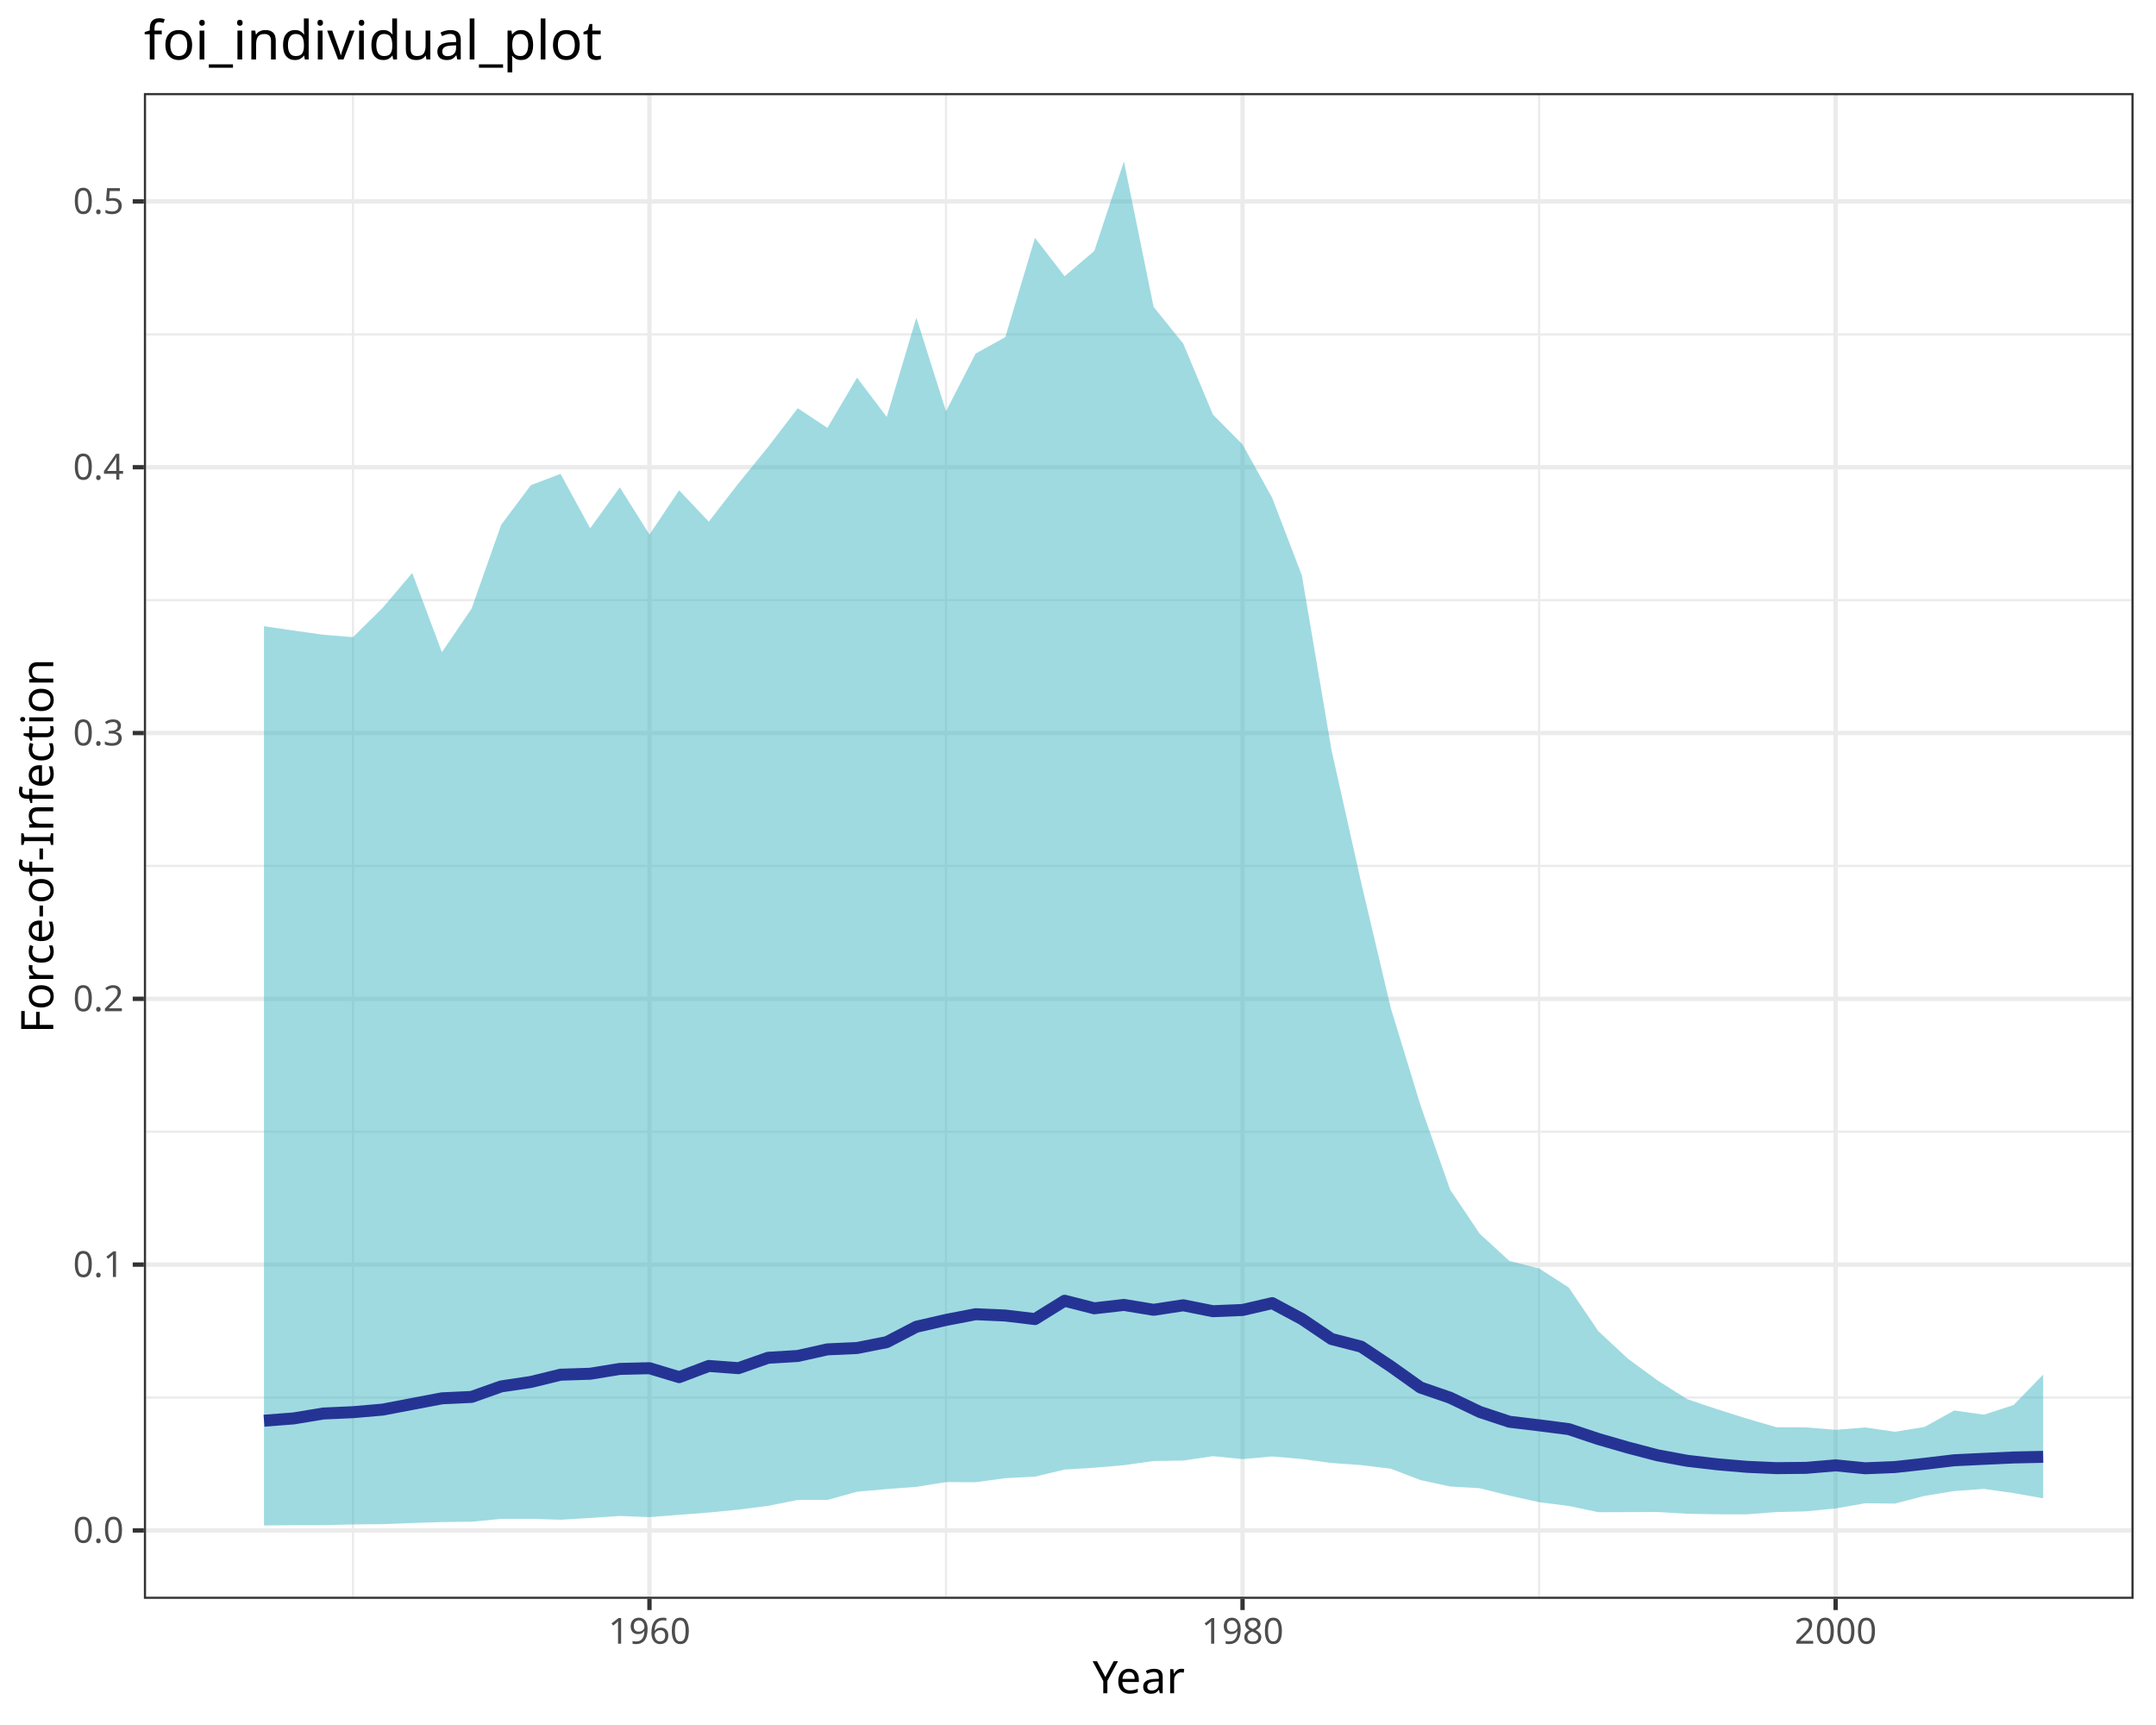
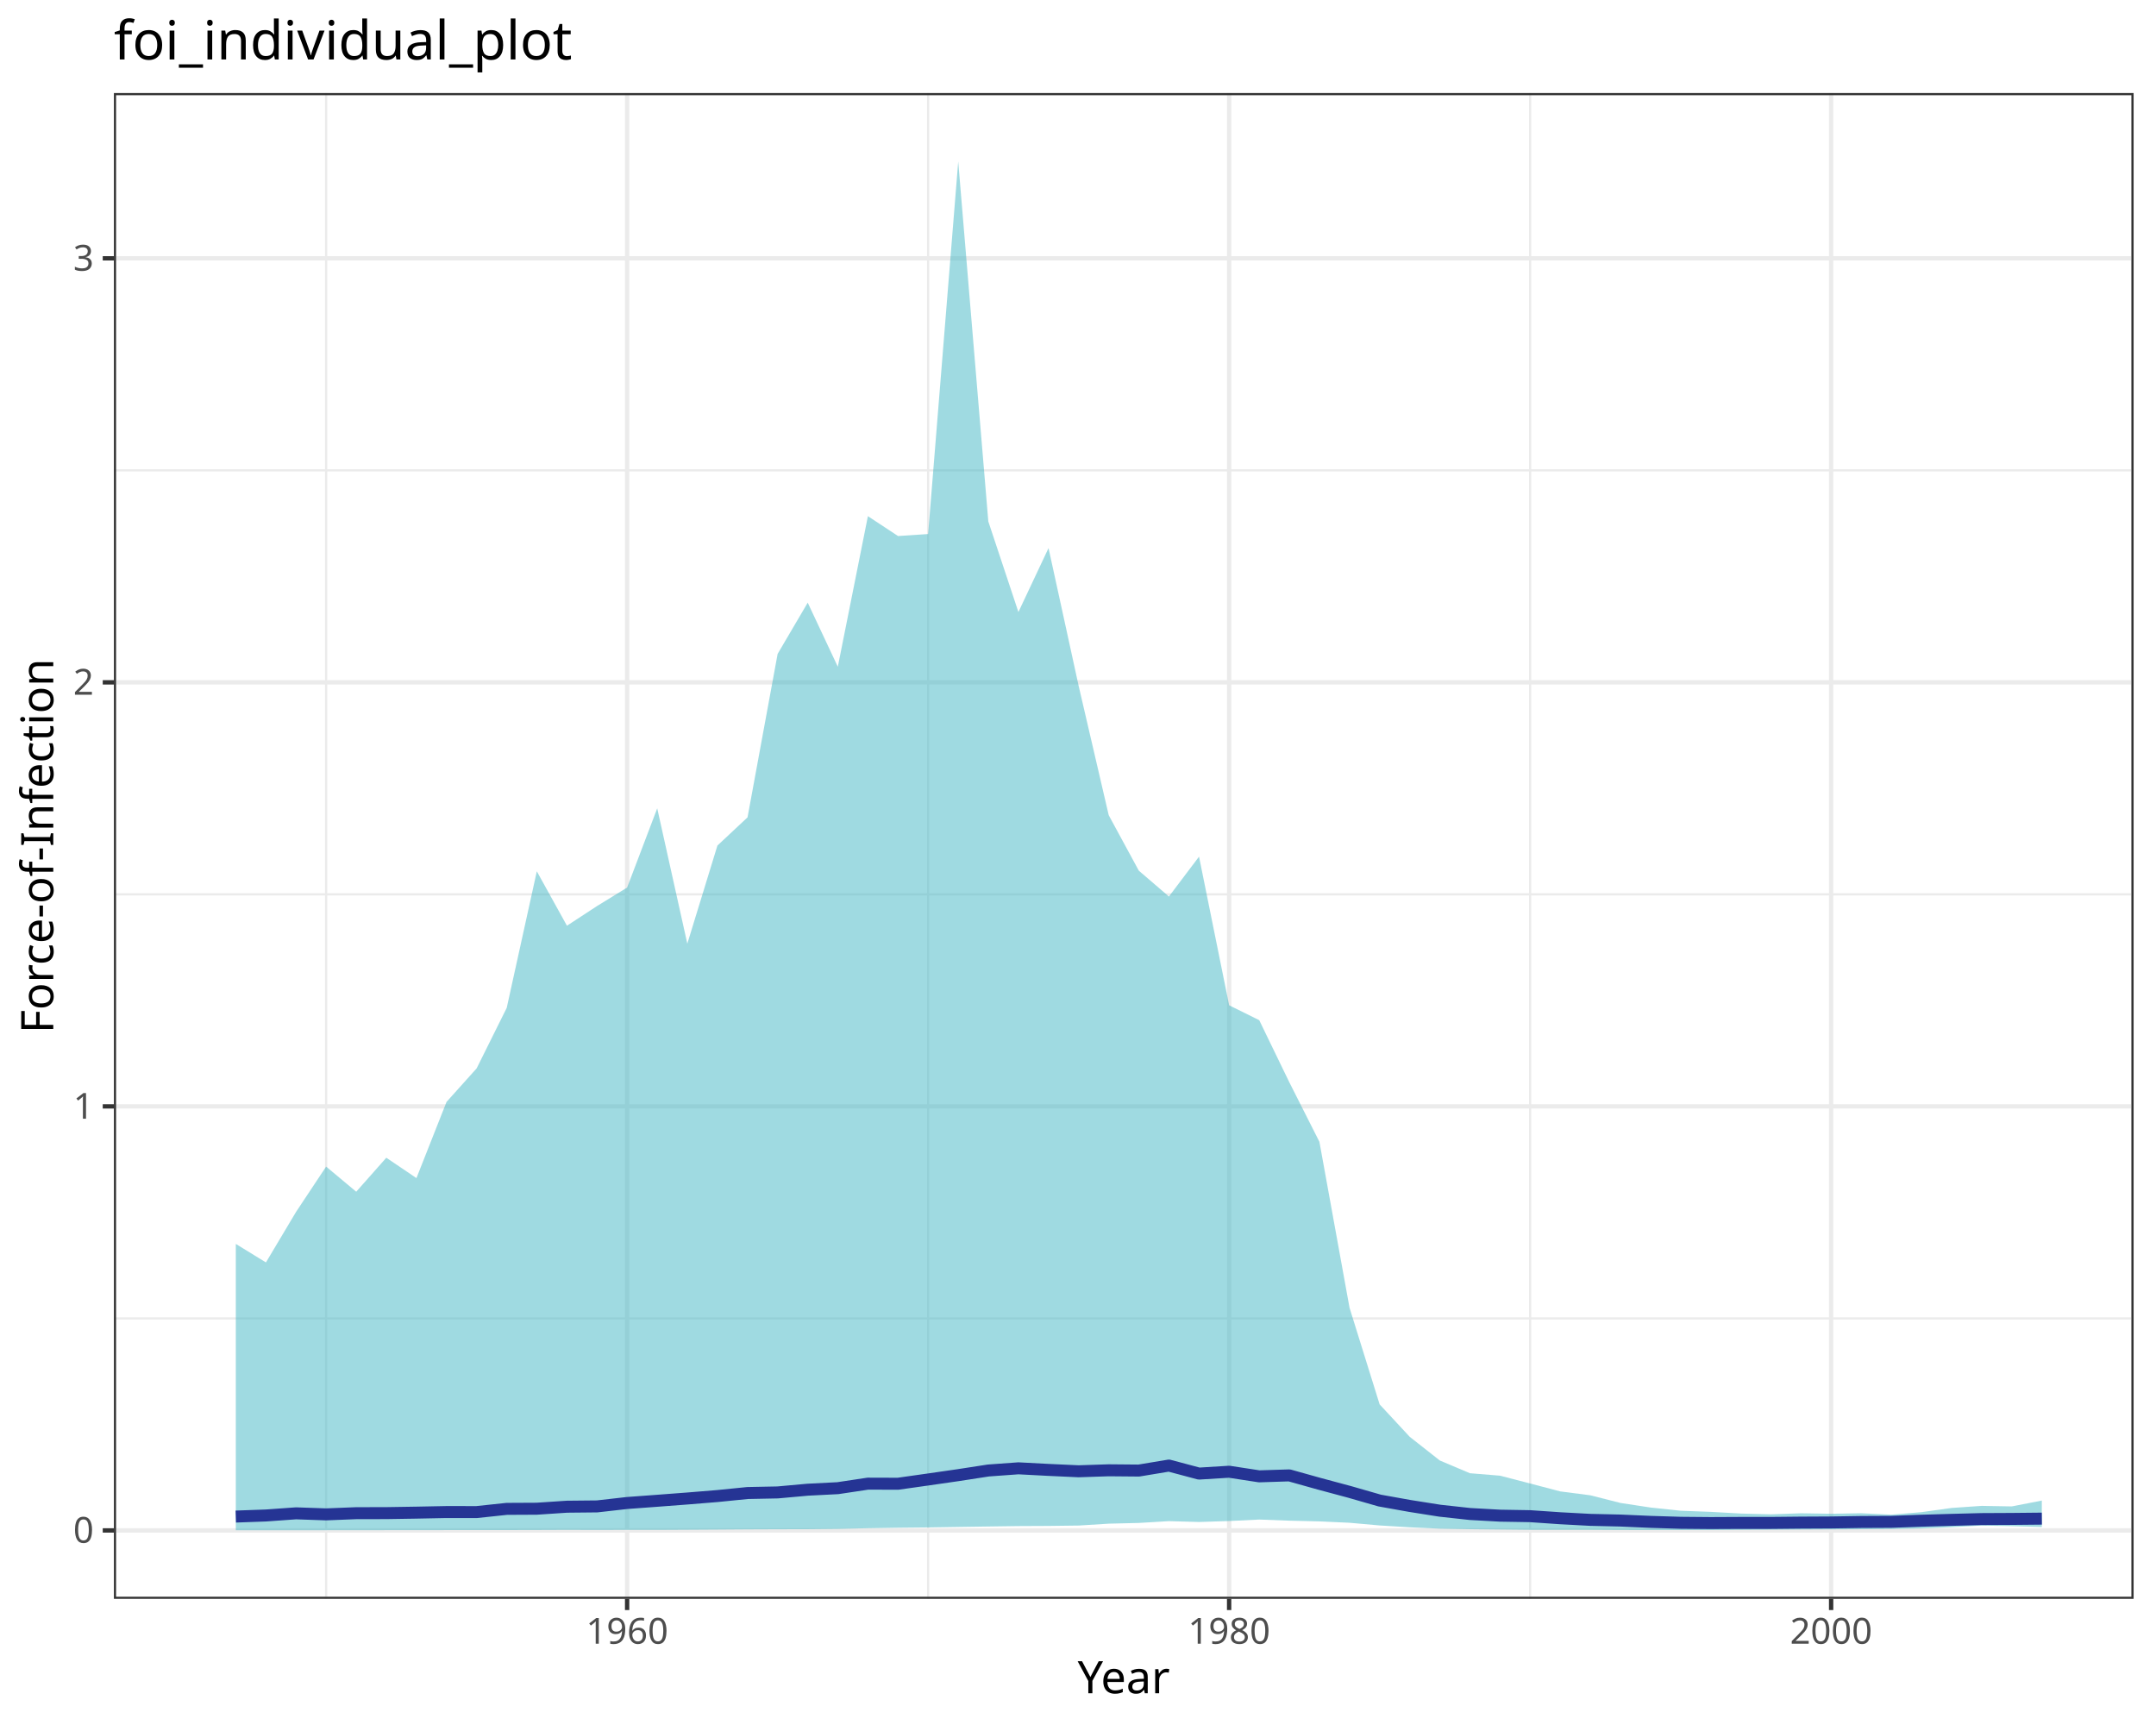
<svg xmlns="http://www.w3.org/2000/svg" class="svglite" data-engine-version="2.0" width="720.00pt" height="576.00pt" viewBox="0 0 720.00 576.00">
  <defs>
    <style type="text/css">
    .svglite line, .svglite polyline, .svglite polygon, .svglite path, .svglite rect, .svglite circle {
      fill: none;
      stroke: #000000;
      stroke-linecap: round;
      stroke-linejoin: round;
      stroke-miterlimit: 10.00;
    }
  </style>
  </defs>
  <rect width="100%" height="100%" style="stroke: none; fill: #FFFFFF;" />
  <defs>
    <clipPath id="cpMC4wMHw3MjAuMDB8MC4wMHw1NzYuMDA=">
      <rect x="0.00" y="0.00" width="720.00" height="576.00" />
    </clipPath>
  </defs>
  <g clip-path="url(#cpMC4wMHw3MjAuMDB8MC4wMHw1NzYuMDA=)">
    <rect x="0.00" y="0.00" width="720.00" height="576.00" style="stroke-width: 1.45; stroke: #FFFFFF; fill: #FFFFFF;" />
  </g>
  <defs>
-     <clipPath id="cpNDguMDV8NzEyLjUzfDMxLjA3fDUzMy44OA==">
-       <rect x="48.05" y="31.07" width="664.48" height="502.81" />
+     <clipPath id="cpMzguMDR8NzEyLjUzfDMxLjA3fDUzMy44OA==">
+       <rect x="38.04" y="31.07" width="674.48" height="502.81" />
    </clipPath>
  </defs>
-   <g clip-path="url(#cpNDguMDV8NzEyLjUzfDMxLjA3fDUzMy44OA==)">
-     <rect x="48.05" y="31.07" width="664.48" height="502.81" style="stroke-width: 1.45; stroke: none; fill: #FFFFFF;" />
-     <polyline points="48.05,466.65 712.53,466.65 " style="stroke-width: 0.73; stroke: #EBEBEB; stroke-linecap: butt;" />
-     <polyline points="48.05,377.90 712.53,377.90 " style="stroke-width: 0.73; stroke: #EBEBEB; stroke-linecap: butt;" />
-     <polyline points="48.05,289.14 712.53,289.14 " style="stroke-width: 0.73; stroke: #EBEBEB; stroke-linecap: butt;" />
-     <polyline points="48.05,200.39 712.53,200.39 " style="stroke-width: 0.73; stroke: #EBEBEB; stroke-linecap: butt;" />
-     <polyline points="48.05,111.64 712.53,111.64 " style="stroke-width: 0.73; stroke: #EBEBEB; stroke-linecap: butt;" />
-     <polyline points="117.87,533.88 117.87,31.07 " style="stroke-width: 0.73; stroke: #EBEBEB; stroke-linecap: butt;" />
-     <polyline points="315.92,533.88 315.92,31.07 " style="stroke-width: 0.73; stroke: #EBEBEB; stroke-linecap: butt;" />
-     <polyline points="513.98,533.88 513.98,31.07 " style="stroke-width: 0.73; stroke: #EBEBEB; stroke-linecap: butt;" />
+   <g clip-path="url(#cpMzguMDR8NzEyLjUzfDMxLjA3fDUzMy44OA==)">
+     <rect x="38.04" y="31.07" width="674.48" height="502.81" style="stroke-width: 1.45; stroke: none; fill: #FFFFFF;" />
+     <polyline points="38.04,440.23 712.53,440.23 " style="stroke-width: 0.73; stroke: #EBEBEB; stroke-linecap: butt;" />
+     <polyline points="38.04,298.64 712.53,298.64 " style="stroke-width: 0.73; stroke: #EBEBEB; stroke-linecap: butt;" />
+     <polyline points="38.04,157.05 712.53,157.05 " style="stroke-width: 0.73; stroke: #EBEBEB; stroke-linecap: butt;" />
+     <polyline points="108.91,533.88 108.91,31.07 " style="stroke-width: 0.73; stroke: #EBEBEB; stroke-linecap: butt;" />
+     <polyline points="309.95,533.88 309.95,31.07 " style="stroke-width: 0.73; stroke: #EBEBEB; stroke-linecap: butt;" />
+     <polyline points="510.99,533.88 510.99,31.07 " style="stroke-width: 0.73; stroke: #EBEBEB; stroke-linecap: butt;" />
    <polyline points="712.03,533.88 712.03,31.07 " style="stroke-width: 0.73; stroke: #EBEBEB; stroke-linecap: butt;" />
-     <polyline points="48.05,511.03 712.53,511.03 " style="stroke-width: 1.45; stroke: #EBEBEB; stroke-linecap: butt;" />
-     <polyline points="48.05,422.27 712.53,422.27 " style="stroke-width: 1.45; stroke: #EBEBEB; stroke-linecap: butt;" />
-     <polyline points="48.05,333.52 712.53,333.52 " style="stroke-width: 1.45; stroke: #EBEBEB; stroke-linecap: butt;" />
-     <polyline points="48.05,244.77 712.53,244.77 " style="stroke-width: 1.45; stroke: #EBEBEB; stroke-linecap: butt;" />
-     <polyline points="48.05,156.01 712.53,156.01 " style="stroke-width: 1.45; stroke: #EBEBEB; stroke-linecap: butt;" />
-     <polyline points="48.05,67.26 712.53,67.26 " style="stroke-width: 1.45; stroke: #EBEBEB; stroke-linecap: butt;" />
-     <polyline points="216.89,533.88 216.89,31.07 " style="stroke-width: 1.45; stroke: #EBEBEB; stroke-linecap: butt;" />
-     <polyline points="414.95,533.88 414.95,31.07 " style="stroke-width: 1.45; stroke: #EBEBEB; stroke-linecap: butt;" />
-     <polyline points="613.01,533.88 613.01,31.07 " style="stroke-width: 1.45; stroke: #EBEBEB; stroke-linecap: butt;" />
-     <polygon points="88.16,209.10 98.06,210.55 107.96,211.95 117.87,212.75 127.77,202.98 137.67,191.32 147.57,217.78 157.48,203.23 167.38,175.21 177.28,162.00 187.19,158.23 197.09,176.40 206.99,162.73 216.89,178.49 226.80,163.72 236.70,174.19 246.60,161.41 256.51,149.23 266.41,136.31 276.31,142.88 286.21,126.10 296.12,139.23 306.02,106.04 315.92,137.32 325.82,118.05 335.73,112.56 345.63,79.42 355.53,92.24 365.44,83.79 375.34,53.92 385.24,102.46 395.14,114.73 405.05,138.41 414.95,148.41 424.85,166.24 434.76,192.13 444.66,250.46 454.56,294.68 464.46,336.61 474.37,369.05 484.27,397.24 494.17,411.98 504.07,421.05 513.98,423.55 523.88,429.91 533.78,444.51 543.69,453.72 553.59,460.97 563.49,467.22 573.39,470.54 583.30,473.67 593.20,476.56 603.10,476.62 613.01,477.44 622.91,476.64 632.81,478.09 642.71,476.46 652.62,470.98 662.52,472.38 672.42,469.18 682.32,458.99 682.32,500.31 672.42,498.56 662.52,497.17 652.62,497.88 642.71,499.50 632.81,502.06 622.91,501.96 613.01,503.69 603.10,504.66 593.20,504.90 583.30,505.65 573.39,505.64 563.49,505.47 553.59,504.88 543.69,504.91 533.78,504.94 523.88,502.86 513.98,501.60 504.07,499.40 494.17,496.94 484.27,496.36 474.37,494.22 464.46,490.42 454.56,489.22 444.66,488.51 434.76,487.19 424.85,486.34 414.95,487.22 405.05,486.24 395.14,487.70 385.24,487.86 375.34,489.24 365.44,490.10 355.53,490.71 345.63,493.06 335.73,493.58 325.82,494.93 315.92,494.89 306.02,496.47 296.12,497.23 286.21,498.10 276.31,500.86 266.41,500.84 256.51,502.83 246.60,504.08 236.70,505.06 226.80,505.82 216.89,506.59 206.99,506.20 197.09,506.87 187.19,507.46 177.28,507.14 167.38,507.17 157.48,508.13 147.57,508.24 137.67,508.55 127.77,508.93 117.87,509.03 107.96,509.27 98.06,509.28 88.16,509.38 " style="stroke-width: 0.00; stroke: none; stroke-linecap: butt; fill: #41B6C4; fill-opacity: 0.50;" />
-     <polyline points="88.16,209.10 98.06,210.55 107.96,211.95 117.87,212.75 127.77,202.98 137.67,191.32 147.57,217.78 157.48,203.23 167.38,175.21 177.28,162.00 187.19,158.23 197.09,176.40 206.99,162.73 216.89,178.49 226.80,163.72 236.70,174.19 246.60,161.41 256.51,149.23 266.41,136.31 276.31,142.88 286.21,126.10 296.12,139.23 306.02,106.04 315.92,137.32 325.82,118.05 335.73,112.56 345.63,79.42 355.53,92.24 365.44,83.79 375.34,53.92 385.24,102.46 395.14,114.73 405.05,138.41 414.95,148.41 424.85,166.24 434.76,192.13 444.66,250.46 454.56,294.68 464.46,336.61 474.37,369.05 484.27,397.24 494.17,411.98 504.07,421.05 513.98,423.55 523.88,429.91 533.78,444.51 543.69,453.72 553.59,460.97 563.49,467.22 573.39,470.54 583.30,473.67 593.20,476.56 603.10,476.62 613.01,477.44 622.91,476.64 632.81,478.09 642.71,476.46 652.62,470.98 662.52,472.38 672.42,469.18 682.32,458.99 " style="stroke-width: 1.07; stroke: none; stroke-linecap: butt;" />
-     <polyline points="682.32,500.31 672.42,498.56 662.52,497.17 652.62,497.88 642.71,499.50 632.81,502.06 622.91,501.96 613.01,503.69 603.10,504.66 593.20,504.90 583.30,505.65 573.39,505.64 563.49,505.47 553.59,504.88 543.69,504.91 533.78,504.94 523.88,502.86 513.98,501.60 504.07,499.40 494.17,496.94 484.27,496.36 474.37,494.22 464.46,490.42 454.56,489.22 444.66,488.51 434.76,487.19 424.85,486.34 414.95,487.22 405.05,486.24 395.14,487.70 385.24,487.86 375.34,489.24 365.44,490.10 355.53,490.71 345.63,493.06 335.73,493.58 325.82,494.93 315.92,494.89 306.02,496.47 296.12,497.23 286.21,498.10 276.31,500.86 266.41,500.84 256.51,502.83 246.60,504.08 236.70,505.06 226.80,505.82 216.89,506.59 206.99,506.20 197.09,506.87 187.19,507.46 177.28,507.14 167.38,507.17 157.48,508.13 147.57,508.24 137.67,508.55 127.77,508.93 117.87,509.03 107.96,509.27 98.06,509.28 88.16,509.38 " style="stroke-width: 1.07; stroke: none; stroke-linecap: butt;" />
-     <polyline points="88.16,474.39 98.06,473.63 107.96,471.99 117.87,471.55 127.77,470.69 137.67,468.80 147.57,466.92 157.48,466.45 167.38,462.94 177.28,461.46 187.19,459.03 197.09,458.71 206.99,457.10 216.89,456.86 226.80,459.85 236.70,456.11 246.60,456.85 256.51,453.38 266.41,452.78 276.31,450.57 286.21,450.12 296.12,448.16 306.02,443.02 315.92,440.74 325.82,438.83 335.73,439.27 345.63,440.46 355.53,434.33 365.44,436.86 375.34,435.73 385.24,437.36 395.14,435.85 405.05,437.83 414.95,437.42 424.85,435.13 434.76,440.43 444.66,447.11 454.56,449.66 464.46,456.26 474.37,463.31 484.27,466.72 494.17,471.46 504.07,474.74 513.98,475.93 523.88,477.20 533.78,480.51 543.69,483.37 553.59,485.96 563.49,487.79 573.39,488.94 583.30,489.79 593.20,490.23 603.10,490.14 613.01,489.30 622.91,490.28 632.81,489.87 642.71,488.78 652.62,487.60 662.52,487.13 672.42,486.67 682.32,486.46 " style="stroke-width: 4.00; stroke: #253494; stroke-linecap: butt;" />
-     <rect x="48.05" y="31.07" width="664.48" height="502.81" style="stroke-width: 1.45; stroke: #333333;" />
+     <polyline points="38.04,511.03 712.53,511.03 " style="stroke-width: 1.45; stroke: #EBEBEB; stroke-linecap: butt;" />
+     <polyline points="38.04,369.44 712.53,369.44 " style="stroke-width: 1.45; stroke: #EBEBEB; stroke-linecap: butt;" />
+     <polyline points="38.04,227.85 712.53,227.85 " style="stroke-width: 1.45; stroke: #EBEBEB; stroke-linecap: butt;" />
+     <polyline points="38.04,86.26 712.53,86.26 " style="stroke-width: 1.45; stroke: #EBEBEB; stroke-linecap: butt;" />
+     <polyline points="209.43,533.88 209.43,31.07 " style="stroke-width: 1.45; stroke: #EBEBEB; stroke-linecap: butt;" />
+     <polyline points="410.47,533.88 410.47,31.07 " style="stroke-width: 1.45; stroke: #EBEBEB; stroke-linecap: butt;" />
+     <polyline points="611.51,533.88 611.51,31.07 " style="stroke-width: 1.45; stroke: #EBEBEB; stroke-linecap: butt;" />
+     <polygon points="78.75,415.36 88.81,421.54 98.86,404.68 108.91,389.54 118.96,397.93 129.01,386.58 139.07,393.38 149.12,367.94 159.17,356.75 169.22,336.54 179.27,290.94 189.33,309.11 199.38,302.54 209.43,296.36 219.48,269.91 229.53,315.10 239.59,282.33 249.64,272.93 259.69,218.34 269.74,201.24 279.79,222.63 289.84,172.35 299.90,178.99 309.95,178.32 320.00,53.92 330.05,174.12 340.10,204.37 350.16,183.01 360.21,229.00 370.26,272.21 380.31,290.73 390.36,299.36 400.42,286.04 410.47,335.68 420.52,340.65 430.57,361.38 440.62,381.26 450.68,436.68 460.73,468.94 470.78,479.77 480.83,487.68 490.88,491.93 500.94,492.75 510.99,495.36 521.04,498.00 531.09,499.30 541.14,501.85 551.19,503.38 561.25,504.45 571.30,504.83 581.35,505.39 591.40,505.65 601.45,505.30 611.51,505.46 621.56,505.29 631.61,505.77 641.66,504.93 651.71,503.53 661.77,502.83 671.82,503.01 681.87,501.06 681.87,509.90 671.82,509.60 661.77,509.40 651.71,509.95 641.66,510.38 631.61,510.56 621.56,510.63 611.51,510.68 601.45,510.73 591.40,510.78 581.35,510.85 571.30,510.91 561.25,510.91 551.19,510.91 541.14,510.90 531.09,510.84 521.04,510.83 510.99,510.83 500.94,510.73 490.88,510.62 480.83,510.44 470.78,509.98 460.73,509.37 450.68,508.47 440.62,508.01 430.57,507.77 420.52,507.40 410.47,507.89 400.42,508.21 390.36,507.93 380.31,508.53 370.26,508.77 360.21,509.40 350.16,509.53 340.10,509.58 330.05,509.72 320.00,509.87 309.95,510.03 299.90,510.13 289.84,510.29 279.79,510.52 269.74,510.62 259.69,510.64 249.64,510.68 239.59,510.75 229.53,510.81 219.48,510.86 209.43,510.85 199.38,510.88 189.33,510.85 179.27,510.89 169.22,510.91 159.17,510.92 149.12,510.92 139.07,510.94 129.01,510.94 118.96,510.95 108.91,510.96 98.86,510.97 88.81,510.96 78.75,510.97 " style="stroke-width: 0.00; stroke: none; stroke-linecap: butt; fill: #41B6C4; fill-opacity: 0.50;" />
+     <polyline points="78.75,415.36 88.81,421.54 98.86,404.68 108.91,389.54 118.96,397.93 129.01,386.58 139.07,393.38 149.12,367.94 159.17,356.75 169.22,336.54 179.27,290.94 189.33,309.11 199.38,302.54 209.43,296.36 219.48,269.91 229.53,315.10 239.59,282.33 249.64,272.93 259.69,218.34 269.74,201.24 279.79,222.63 289.84,172.35 299.90,178.99 309.95,178.32 320.00,53.92 330.05,174.12 340.10,204.37 350.16,183.01 360.21,229.00 370.26,272.21 380.31,290.73 390.36,299.36 400.42,286.04 410.47,335.68 420.52,340.65 430.57,361.38 440.62,381.26 450.68,436.68 460.73,468.94 470.78,479.77 480.83,487.68 490.88,491.93 500.94,492.75 510.99,495.36 521.04,498.00 531.09,499.30 541.14,501.85 551.19,503.38 561.25,504.45 571.30,504.83 581.35,505.39 591.40,505.65 601.45,505.30 611.51,505.46 621.56,505.29 631.61,505.77 641.66,504.93 651.71,503.53 661.77,502.83 671.82,503.01 681.87,501.06 " style="stroke-width: 1.07; stroke: none; stroke-linecap: butt;" />
+     <polyline points="681.87,509.90 671.82,509.60 661.77,509.40 651.71,509.95 641.66,510.38 631.61,510.56 621.56,510.63 611.51,510.68 601.45,510.73 591.40,510.78 581.35,510.85 571.30,510.91 561.25,510.91 551.19,510.91 541.14,510.90 531.09,510.84 521.04,510.83 510.99,510.83 500.94,510.73 490.88,510.62 480.83,510.44 470.78,509.98 460.73,509.37 450.68,508.47 440.62,508.01 430.57,507.77 420.52,507.40 410.47,507.89 400.42,508.21 390.36,507.93 380.31,508.53 370.26,508.77 360.21,509.40 350.16,509.53 340.10,509.58 330.05,509.72 320.00,509.87 309.95,510.03 299.90,510.13 289.84,510.29 279.79,510.52 269.74,510.62 259.69,510.64 249.64,510.68 239.59,510.75 229.53,510.81 219.48,510.86 209.43,510.85 199.38,510.88 189.33,510.85 179.27,510.89 169.22,510.91 159.17,510.92 149.12,510.92 139.07,510.94 129.01,510.94 118.96,510.95 108.91,510.96 98.86,510.97 88.81,510.96 78.75,510.97 " style="stroke-width: 1.07; stroke: none; stroke-linecap: butt;" />
+     <polyline points="78.75,506.40 88.81,506.04 98.86,505.32 108.91,505.67 118.96,505.27 129.01,505.25 139.07,505.09 149.12,504.89 159.17,504.90 169.22,503.83 179.27,503.78 189.33,503.11 199.38,503.01 209.43,501.87 219.48,501.13 229.53,500.37 239.59,499.55 249.64,498.54 259.69,498.34 269.74,497.43 279.79,496.92 289.84,495.41 299.90,495.44 309.95,494.02 320.00,492.57 330.05,491.02 340.10,490.29 350.16,490.82 360.21,491.28 370.26,490.95 380.31,491.04 390.36,489.37 400.42,492.05 410.47,491.43 420.52,492.97 430.57,492.65 440.62,495.46 450.68,498.16 460.73,501.05 470.78,502.85 480.83,504.44 490.88,505.54 500.94,506.10 510.99,506.27 521.04,506.96 531.09,507.50 541.14,507.73 551.19,508.17 561.25,508.48 571.30,508.57 581.35,508.52 591.40,508.52 601.45,508.42 611.51,508.37 621.56,508.21 631.61,508.16 641.66,507.79 651.71,507.50 661.77,507.24 671.82,507.19 681.87,507.09 " style="stroke-width: 4.00; stroke: #253494; stroke-linecap: butt;" />
+     <rect x="38.04" y="31.07" width="674.48" height="502.81" style="stroke-width: 1.45; stroke: #333333;" />
  </g>
  <g clip-path="url(#cpMC4wMHw3MjAuMDB8MC4wMHw1NzYuMDA=)">
-     <text x="41.33" y="515.15" text-anchor="end" style="font-size: 12.00px; fill: #4D4D4D; font-family: sans;" textLength="16.68px" lengthAdjust="spacingAndGlyphs">0.0</text>
-     <text x="41.33" y="426.40" text-anchor="end" style="font-size: 12.00px; fill: #4D4D4D; font-family: sans;" textLength="16.68px" lengthAdjust="spacingAndGlyphs">0.1</text>
-     <text x="41.33" y="337.65" text-anchor="end" style="font-size: 12.00px; fill: #4D4D4D; font-family: sans;" textLength="16.68px" lengthAdjust="spacingAndGlyphs">0.2</text>
-     <text x="41.33" y="248.90" text-anchor="end" style="font-size: 12.00px; fill: #4D4D4D; font-family: sans;" textLength="16.68px" lengthAdjust="spacingAndGlyphs">0.3</text>
-     <text x="41.33" y="160.14" text-anchor="end" style="font-size: 12.00px; fill: #4D4D4D; font-family: sans;" textLength="16.68px" lengthAdjust="spacingAndGlyphs">0.4</text>
-     <text x="41.33" y="71.39" text-anchor="end" style="font-size: 12.00px; fill: #4D4D4D; font-family: sans;" textLength="16.68px" lengthAdjust="spacingAndGlyphs">0.5</text>
-     <polyline points="44.32,511.03 48.05,511.03 " style="stroke-width: 1.45; stroke: #333333; stroke-linecap: butt;" />
-     <polyline points="44.32,422.27 48.05,422.27 " style="stroke-width: 1.45; stroke: #333333; stroke-linecap: butt;" />
-     <polyline points="44.32,333.52 48.05,333.52 " style="stroke-width: 1.45; stroke: #333333; stroke-linecap: butt;" />
-     <polyline points="44.32,244.77 48.05,244.77 " style="stroke-width: 1.45; stroke: #333333; stroke-linecap: butt;" />
-     <polyline points="44.32,156.01 48.05,156.01 " style="stroke-width: 1.45; stroke: #333333; stroke-linecap: butt;" />
-     <polyline points="44.32,67.26 48.05,67.26 " style="stroke-width: 1.45; stroke: #333333; stroke-linecap: butt;" />
-     <polyline points="216.89,537.62 216.89,533.88 " style="stroke-width: 1.45; stroke: #333333; stroke-linecap: butt;" />
-     <polyline points="414.95,537.62 414.95,533.88 " style="stroke-width: 1.45; stroke: #333333; stroke-linecap: butt;" />
-     <polyline points="613.01,537.62 613.01,533.88 " style="stroke-width: 1.45; stroke: #333333; stroke-linecap: butt;" />
-     <text x="216.89" y="548.86" text-anchor="middle" style="font-size: 12.00px; fill: #4D4D4D; font-family: sans;" textLength="26.70px" lengthAdjust="spacingAndGlyphs">1960</text>
-     <text x="414.95" y="548.86" text-anchor="middle" style="font-size: 12.00px; fill: #4D4D4D; font-family: sans;" textLength="26.70px" lengthAdjust="spacingAndGlyphs">1980</text>
-     <text x="613.01" y="548.86" text-anchor="middle" style="font-size: 12.00px; fill: #4D4D4D; font-family: sans;" textLength="26.70px" lengthAdjust="spacingAndGlyphs">2000</text>
-     <text x="380.29" y="565.41" text-anchor="middle" style="font-size: 15.00px; font-family: sans;" textLength="31.69px" lengthAdjust="spacingAndGlyphs">Year</text>
+     <text x="31.32" y="515.15" text-anchor="end" style="font-size: 12.00px; fill: #4D4D4D; font-family: sans;" textLength="6.67px" lengthAdjust="spacingAndGlyphs">0</text>
+     <text x="31.32" y="373.56" text-anchor="end" style="font-size: 12.00px; fill: #4D4D4D; font-family: sans;" textLength="6.67px" lengthAdjust="spacingAndGlyphs">1</text>
+     <text x="31.32" y="231.97" text-anchor="end" style="font-size: 12.00px; fill: #4D4D4D; font-family: sans;" textLength="6.67px" lengthAdjust="spacingAndGlyphs">2</text>
+     <text x="31.32" y="90.38" text-anchor="end" style="font-size: 12.00px; fill: #4D4D4D; font-family: sans;" textLength="6.67px" lengthAdjust="spacingAndGlyphs">3</text>
+     <polyline points="34.31,511.03 38.04,511.03 " style="stroke-width: 1.45; stroke: #333333; stroke-linecap: butt;" />
+     <polyline points="34.31,369.44 38.04,369.44 " style="stroke-width: 1.45; stroke: #333333; stroke-linecap: butt;" />
+     <polyline points="34.31,227.85 38.04,227.85 " style="stroke-width: 1.45; stroke: #333333; stroke-linecap: butt;" />
+     <polyline points="34.31,86.26 38.04,86.26 " style="stroke-width: 1.45; stroke: #333333; stroke-linecap: butt;" />
+     <polyline points="209.43,537.62 209.43,533.88 " style="stroke-width: 1.45; stroke: #333333; stroke-linecap: butt;" />
+     <polyline points="410.47,537.62 410.47,533.88 " style="stroke-width: 1.45; stroke: #333333; stroke-linecap: butt;" />
+     <polyline points="611.51,537.62 611.51,533.88 " style="stroke-width: 1.45; stroke: #333333; stroke-linecap: butt;" />
+     <text x="209.43" y="548.86" text-anchor="middle" style="font-size: 12.00px; fill: #4D4D4D; font-family: sans;" textLength="26.70px" lengthAdjust="spacingAndGlyphs">1960</text>
+     <text x="410.47" y="548.86" text-anchor="middle" style="font-size: 12.00px; fill: #4D4D4D; font-family: sans;" textLength="26.70px" lengthAdjust="spacingAndGlyphs">1980</text>
+     <text x="611.51" y="548.86" text-anchor="middle" style="font-size: 12.00px; fill: #4D4D4D; font-family: sans;" textLength="26.70px" lengthAdjust="spacingAndGlyphs">2000</text>
+     <text x="375.29" y="565.41" text-anchor="middle" style="font-size: 15.00px; font-family: sans;" textLength="31.69px" lengthAdjust="spacingAndGlyphs">Year</text>
    <text transform="translate(17.79,282.47) rotate(-90)" text-anchor="middle" style="font-size: 15.00px; font-family: sans;" textLength="117.56px" lengthAdjust="spacingAndGlyphs">Force-of-Infection</text>
-     <text x="48.05" y="19.86" style="font-size: 18.00px; font-family: sans;" textLength="143.10px" lengthAdjust="spacingAndGlyphs">foi_individual_plot</text>
+     <text x="38.04" y="19.86" style="font-size: 18.00px; font-family: sans;" textLength="143.10px" lengthAdjust="spacingAndGlyphs">foi_individual_plot</text>
  </g>
</svg>
